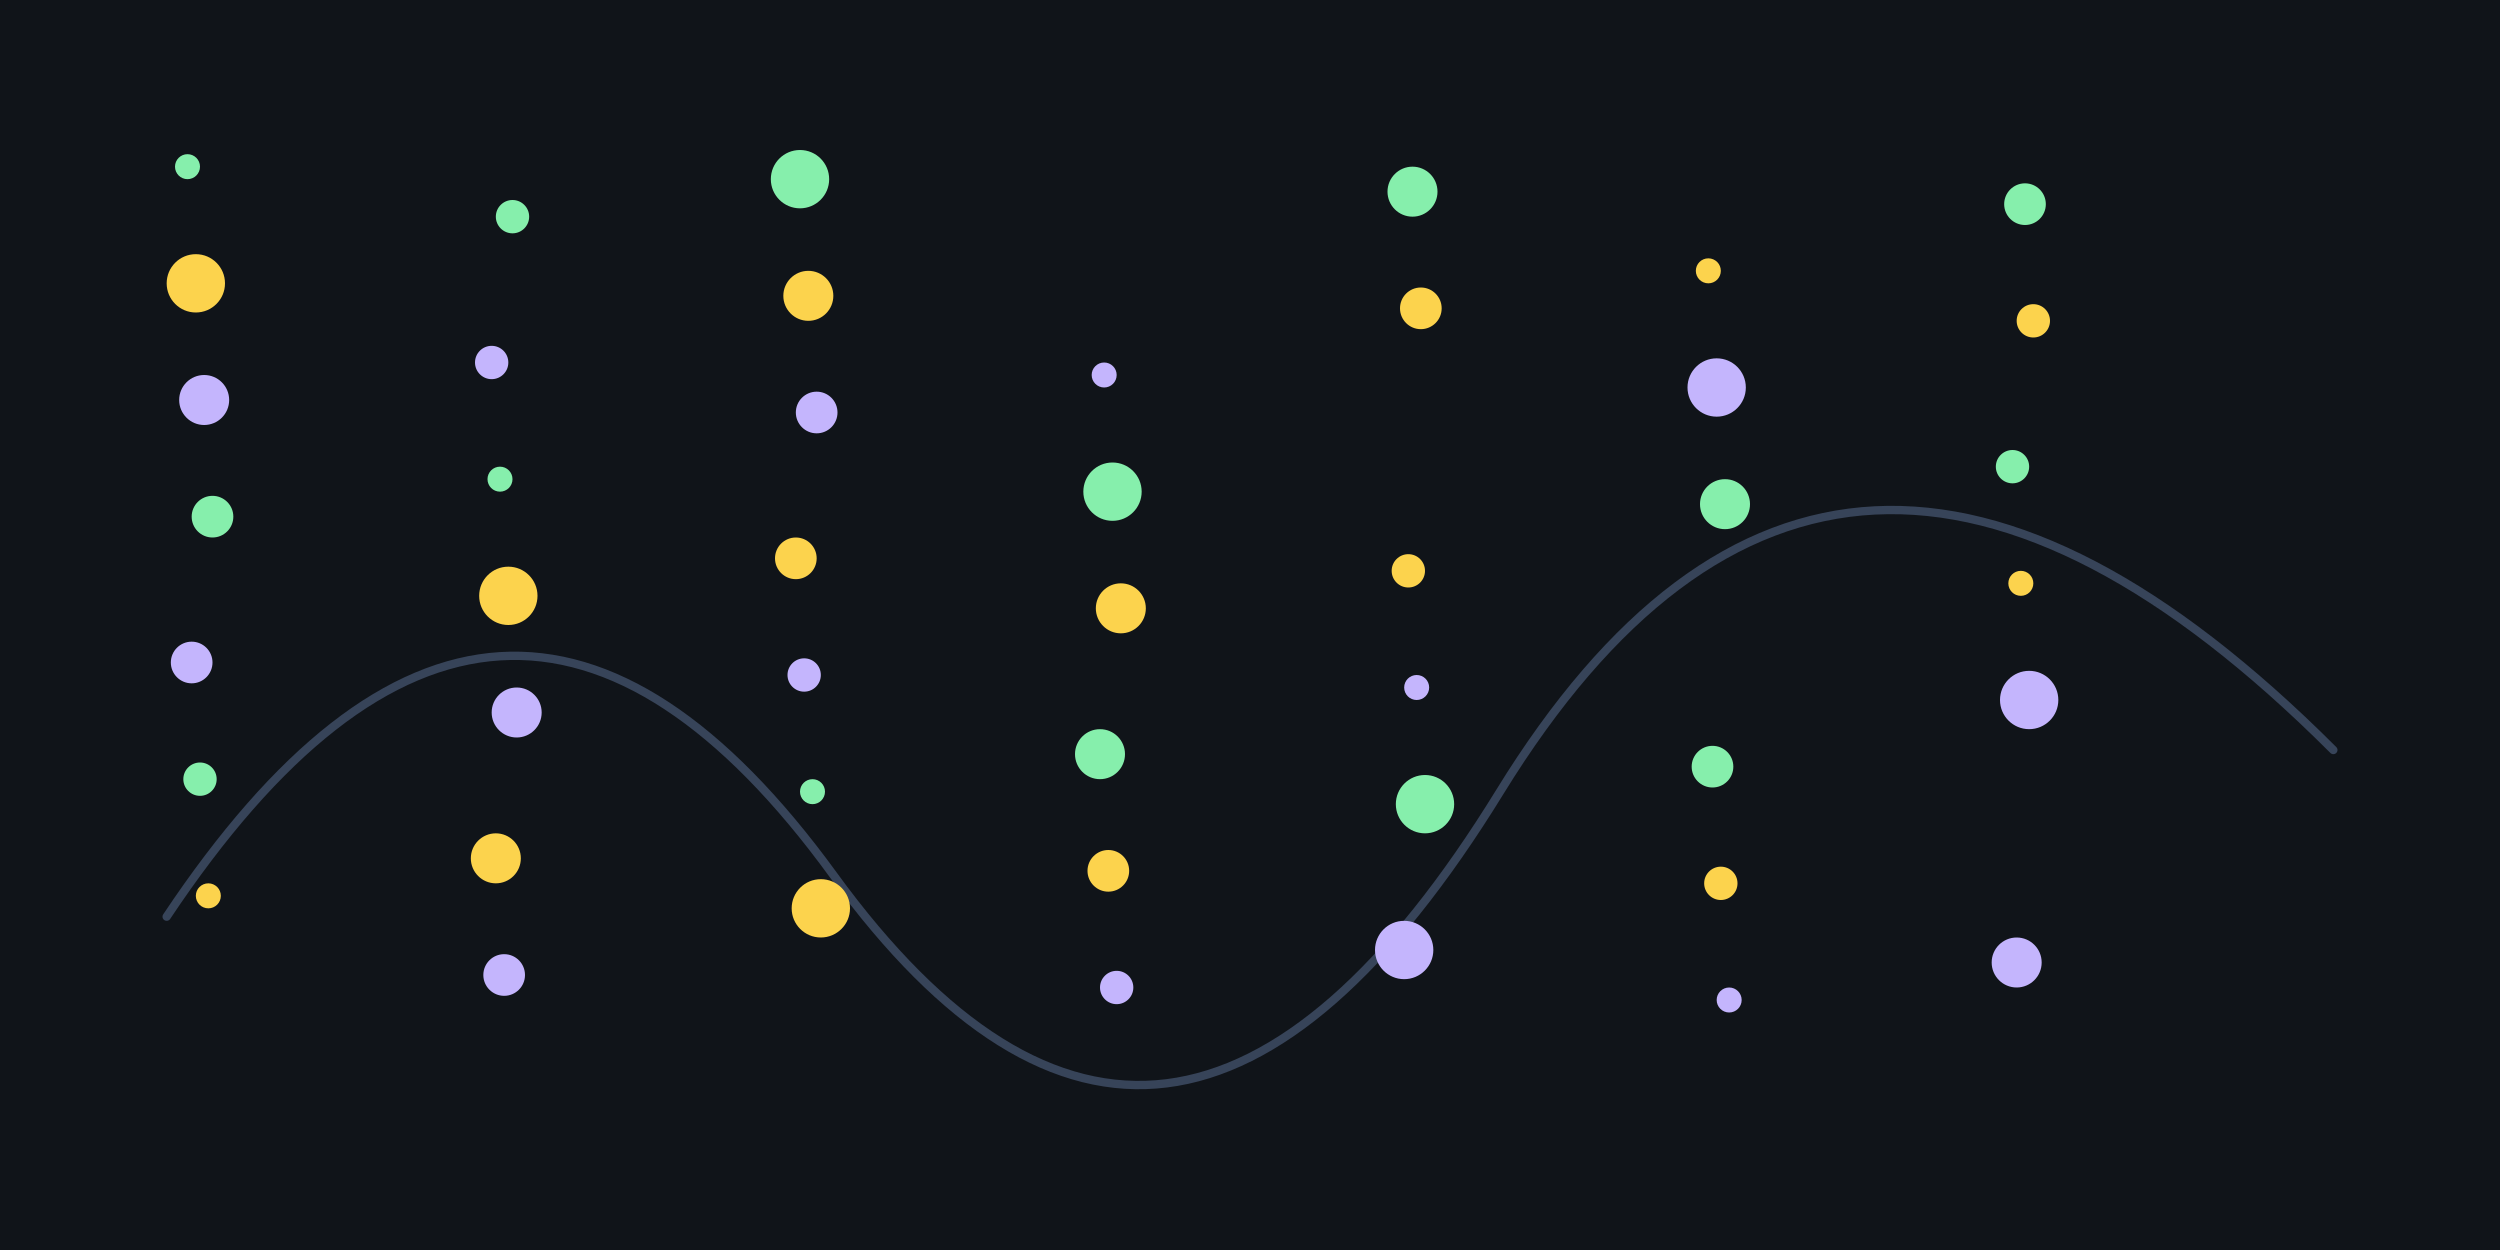
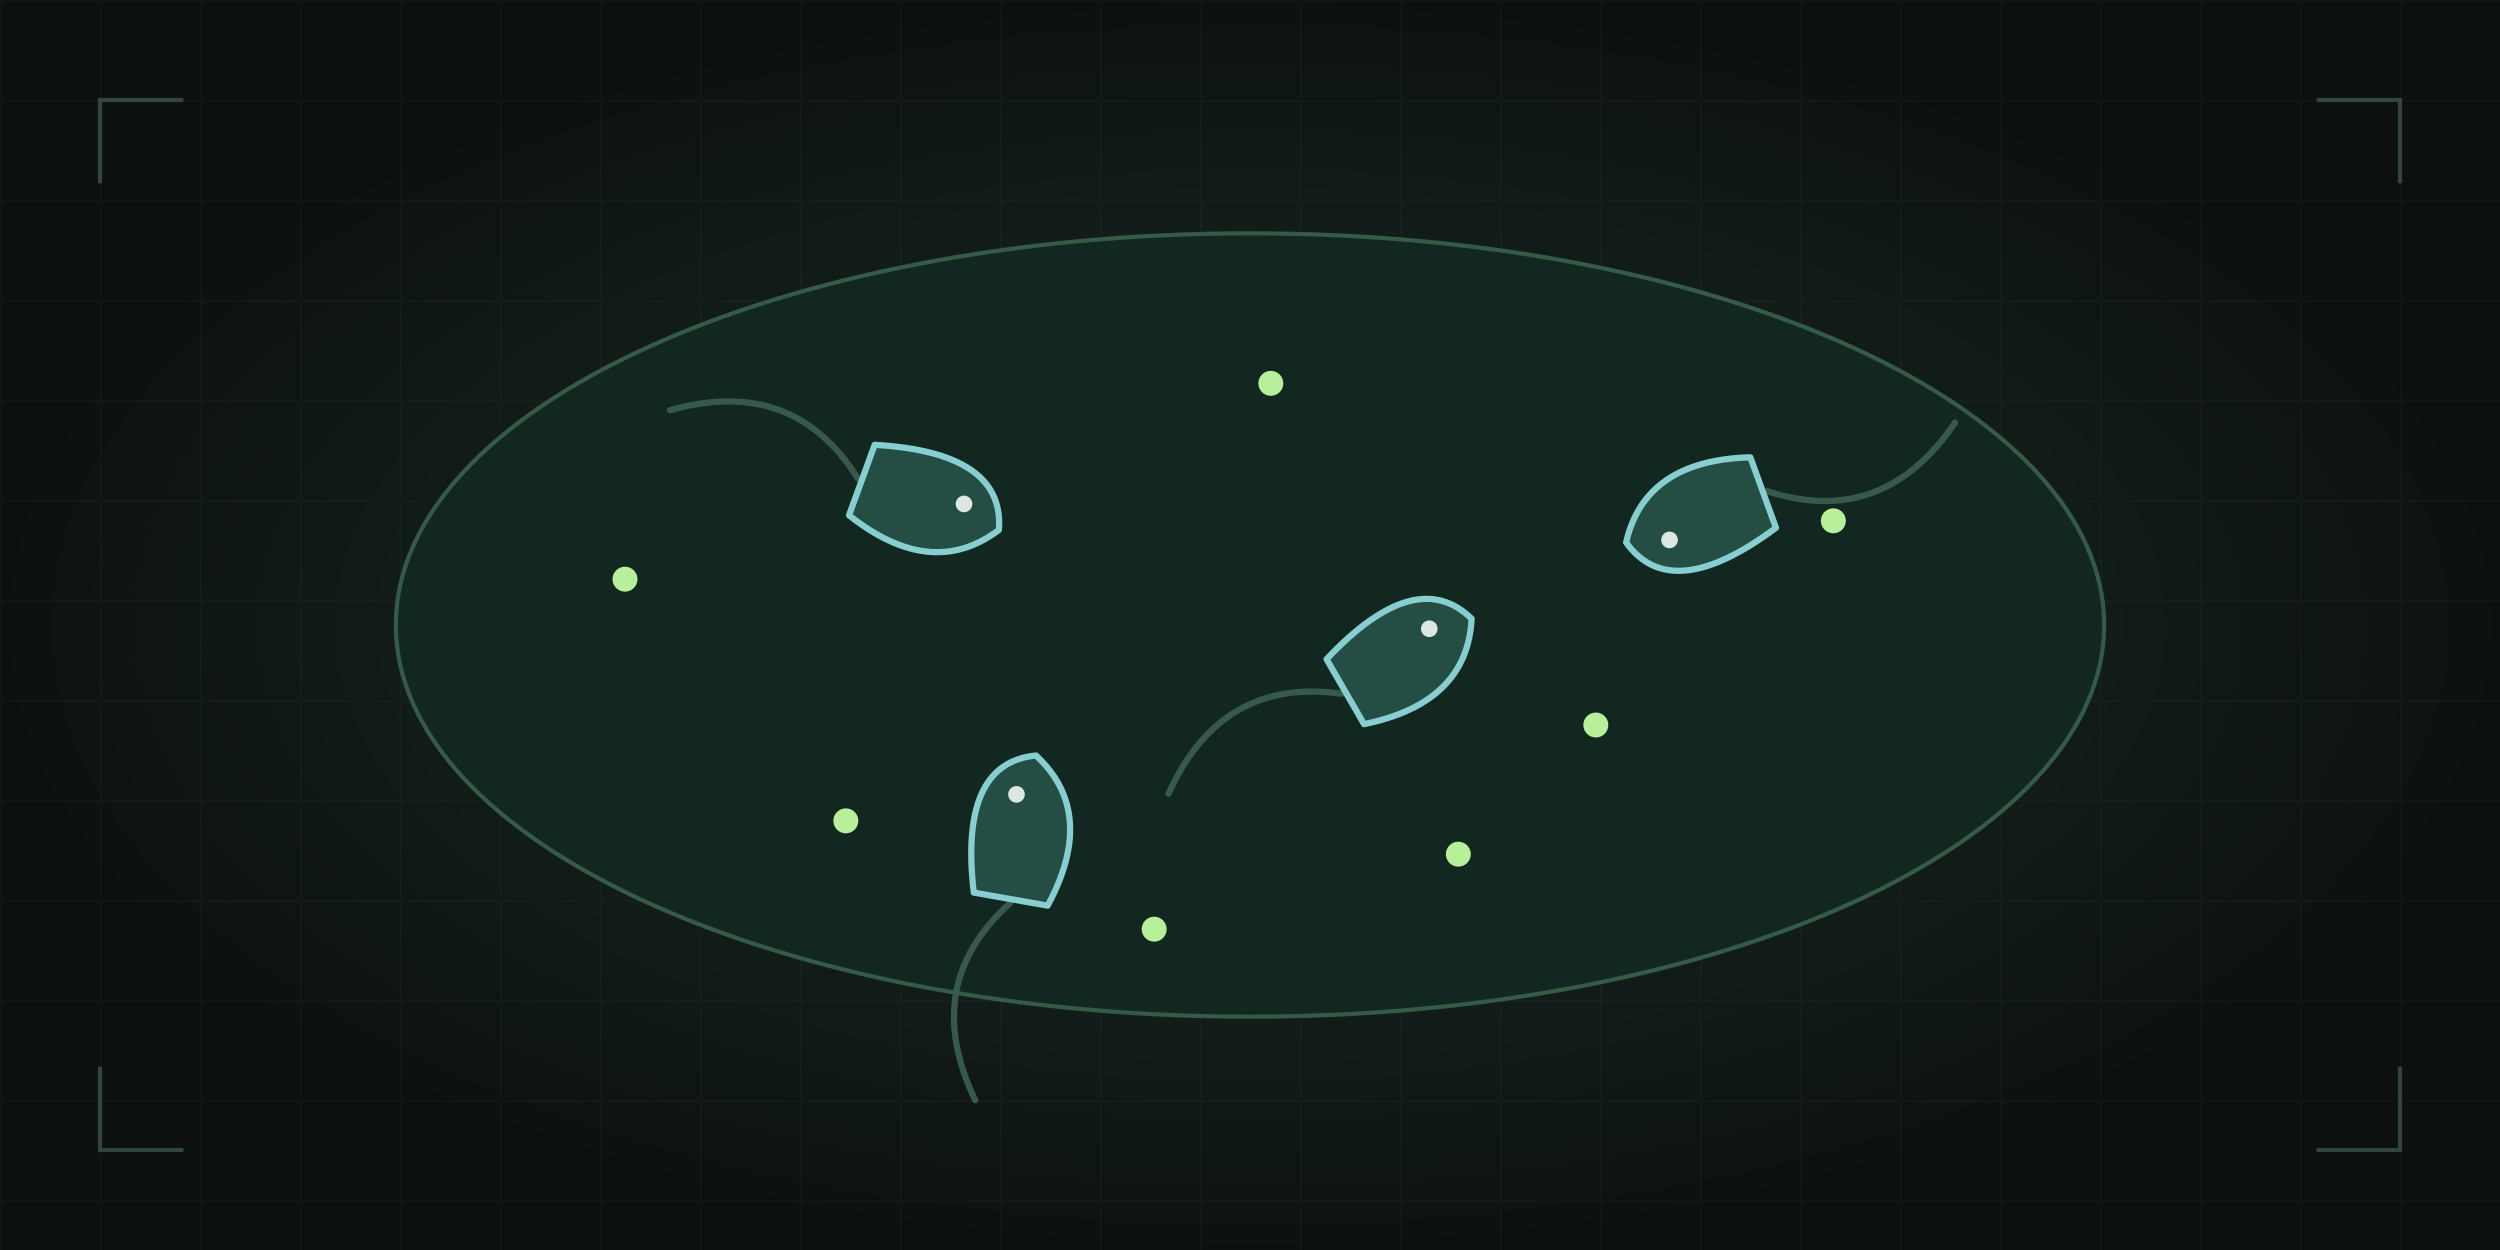
- <svg xmlns="http://www.w3.org/2000/svg" viewBox="0 0 600 300" fill="none">
-   <rect width="600" height="300" fill="#101419" />
-   <g stroke="#93b4ef" stroke-width="2" stroke-linecap="round" stroke-linejoin="round">
-     <path d="M40 220Q120 100 200 210T360 190T560 180" opacity=".3" />
-     <circle cx="45" cy="40" r="3" fill="#86efac" stroke="none" />
-     <circle cx="118" cy="87" r="4" fill="#c4b5fd" stroke="none" />
-     <circle cx="191" cy="134" r="5" fill="#fcd34d" stroke="none" />
-     <circle cx="264" cy="181" r="6" fill="#86efac" stroke="none" />
-     <circle cx="337" cy="228" r="7" fill="#c4b5fd" stroke="none" />
-     <circle cx="410" cy="65" r="3" fill="#fcd34d" stroke="none" />
-     <circle cx="483" cy="112" r="4" fill="#86efac" stroke="none" />
-     <circle cx="46" cy="159" r="5" fill="#c4b5fd" stroke="none" />
-     <circle cx="119" cy="206" r="6" fill="#fcd34d" stroke="none" />
-     <circle cx="192" cy="43" r="7" fill="#86efac" stroke="none" />
-     <circle cx="265" cy="90" r="3" fill="#c4b5fd" stroke="none" />
-     <circle cx="338" cy="137" r="4" fill="#fcd34d" stroke="none" />
-     <circle cx="411" cy="184" r="5" fill="#86efac" stroke="none" />
-     <circle cx="484" cy="231" r="6" fill="#c4b5fd" stroke="none" />
-     <circle cx="47" cy="68" r="7" fill="#fcd34d" stroke="none" />
-     <circle cx="120" cy="115" r="3" fill="#86efac" stroke="none" />
-     <circle cx="193" cy="162" r="4" fill="#c4b5fd" stroke="none" />
-     <circle cx="266" cy="209" r="5" fill="#fcd34d" stroke="none" />
-     <circle cx="339" cy="46" r="6" fill="#86efac" stroke="none" />
-     <circle cx="412" cy="93" r="7" fill="#c4b5fd" stroke="none" />
-     <circle cx="485" cy="140" r="3" fill="#fcd34d" stroke="none" />
-     <circle cx="48" cy="187" r="4" fill="#86efac" stroke="none" />
-     <circle cx="121" cy="234" r="5" fill="#c4b5fd" stroke="none" />
-     <circle cx="194" cy="71" r="6" fill="#fcd34d" stroke="none" />
-     <circle cx="267" cy="118" r="7" fill="#86efac" stroke="none" />
-     <circle cx="340" cy="165" r="3" fill="#c4b5fd" stroke="none" />
-     <circle cx="413" cy="212" r="4" fill="#fcd34d" stroke="none" />
-     <circle cx="486" cy="49" r="5" fill="#86efac" stroke="none" />
-     <circle cx="49" cy="96" r="6" fill="#c4b5fd" stroke="none" />
-     <circle cx="122" cy="143" r="7" fill="#fcd34d" stroke="none" />
-     <circle cx="195" cy="190" r="3" fill="#86efac" stroke="none" />
-     <circle cx="268" cy="237" r="4" fill="#c4b5fd" stroke="none" />
-     <circle cx="341" cy="74" r="5" fill="#fcd34d" stroke="none" />
-     <circle cx="414" cy="121" r="6" fill="#86efac" stroke="none" />
-     <circle cx="487" cy="168" r="7" fill="#c4b5fd" stroke="none" />
-     <circle cx="50" cy="215" r="3" fill="#fcd34d" stroke="none" />
-     <circle cx="123" cy="52" r="4" fill="#86efac" stroke="none" />
-     <circle cx="196" cy="99" r="5" fill="#c4b5fd" stroke="none" />
-     <circle cx="269" cy="146" r="6" fill="#fcd34d" stroke="none" />
-     <circle cx="342" cy="193" r="7" fill="#86efac" stroke="none" />
-     <circle cx="415" cy="240" r="3" fill="#c4b5fd" stroke="none" />
-     <circle cx="488" cy="77" r="4" fill="#fcd34d" stroke="none" />
-     <circle cx="51" cy="124" r="5" fill="#86efac" stroke="none" />
-     <circle cx="124" cy="171" r="6" fill="#c4b5fd" stroke="none" />
-     <circle cx="197" cy="218" r="7" fill="#fcd34d" stroke="none" />
+ <svg xmlns="http://www.w3.org/2000/svg" width="600" height="300" viewBox="0 0 600 300" fill="none">
+   <defs>
+     <radialGradient id="ambient">
+       <stop stop-color="#1b3026" />
+       <stop offset="1" stop-color="#0c1110" />
+     </radialGradient>
+     <linearGradient id="glass" x2="1" y2="1">
+       <stop stop-color="#223c31" />
+       <stop offset="1" stop-color="#111d1a" />
+     </linearGradient>
+     <pattern id="grid" width="24" height="24" patternUnits="userSpaceOnUse">
+       <path d="M24 0H0V24" stroke="#a0bcae" stroke-opacity=".035" />
+     </pattern>
+   </defs>
+   <rect width="600" height="300" fill="#0c1110" />
+   <rect width="600" height="300" fill="url(#ambient)" />
+   <rect width="600" height="300" fill="url(#grid)" />
+   <path d="M24 44V24H44M556 24H576V44M24 256V276H44M556 276H576V256" stroke="#31463c" />
+   <g stroke-linecap="round" stroke-linejoin="round">
+     <ellipse cx="300" cy="150" rx="205" ry="94" fill="#12271f" stroke="#355b46" />
+     <circle cx="150" cy="139" r="3" fill="#b7ef9b" stroke="none" />
+     <circle cx="203" cy="197" r="3" fill="#b7ef9b" stroke="none" />
+     <circle cx="305" cy="92" r="3" fill="#b7ef9b" stroke="none" />
+     <circle cx="383" cy="174" r="3" fill="#b7ef9b" stroke="none" />
+     <circle cx="440" cy="125" r="3" fill="#b7ef9b" stroke="none" />
+     <circle cx="277" cy="223" r="3" fill="#b7ef9b" stroke="none" />
+     <circle cx="350" cy="205" r="3" fill="#b7ef9b" stroke="none" />
+     <g transform="translate(220 120) rotate(20)">
+       <path d="M-63 0Q-38-18-15 0" stroke="#37594b" stroke-width="1.5" />
+       <path d="M-14-9Q16-18 21 0Q10 17-14 9Z" stroke="#87ced1" stroke-width="1.5" fill="#244d43" />
+       <circle cx="11" cy="-3" r="2" fill="#dce7df" stroke="none" />
+     </g>
+     <g transform="translate(335 159) rotate(-30)">
+       <path d="M-63 0Q-38-18-15 0" stroke="#37594b" stroke-width="1.5" />
+       <path d="M-14-9Q16-18 21 0Q10 17-14 9Z" stroke="#87ced1" stroke-width="1.5" fill="#244d43" />
+       <circle cx="11" cy="-3" r="2" fill="#dce7df" stroke="none" />
+     </g>
+     <g transform="translate(410 123) rotate(160)">
+       <path d="M-63 0Q-38-18-15 0" stroke="#37594b" stroke-width="1.5" />
+       <path d="M-14-9Q16-18 21 0Q10 17-14 9Z" stroke="#87ced1" stroke-width="1.5" fill="#244d43" />
+       <circle cx="11" cy="-3" r="2" fill="#dce7df" stroke="none" />
+     </g>
+     <g transform="translate(245 202) rotate(-80)">
+       <path d="M-63 0Q-38-18-15 0" stroke="#37594b" stroke-width="1.5" />
+       <path d="M-14-9Q16-18 21 0Q10 17-14 9Z" stroke="#87ced1" stroke-width="1.5" fill="#244d43" />
+       <circle cx="11" cy="-3" r="2" fill="#dce7df" stroke="none" />
+     </g>
  </g>
</svg>
